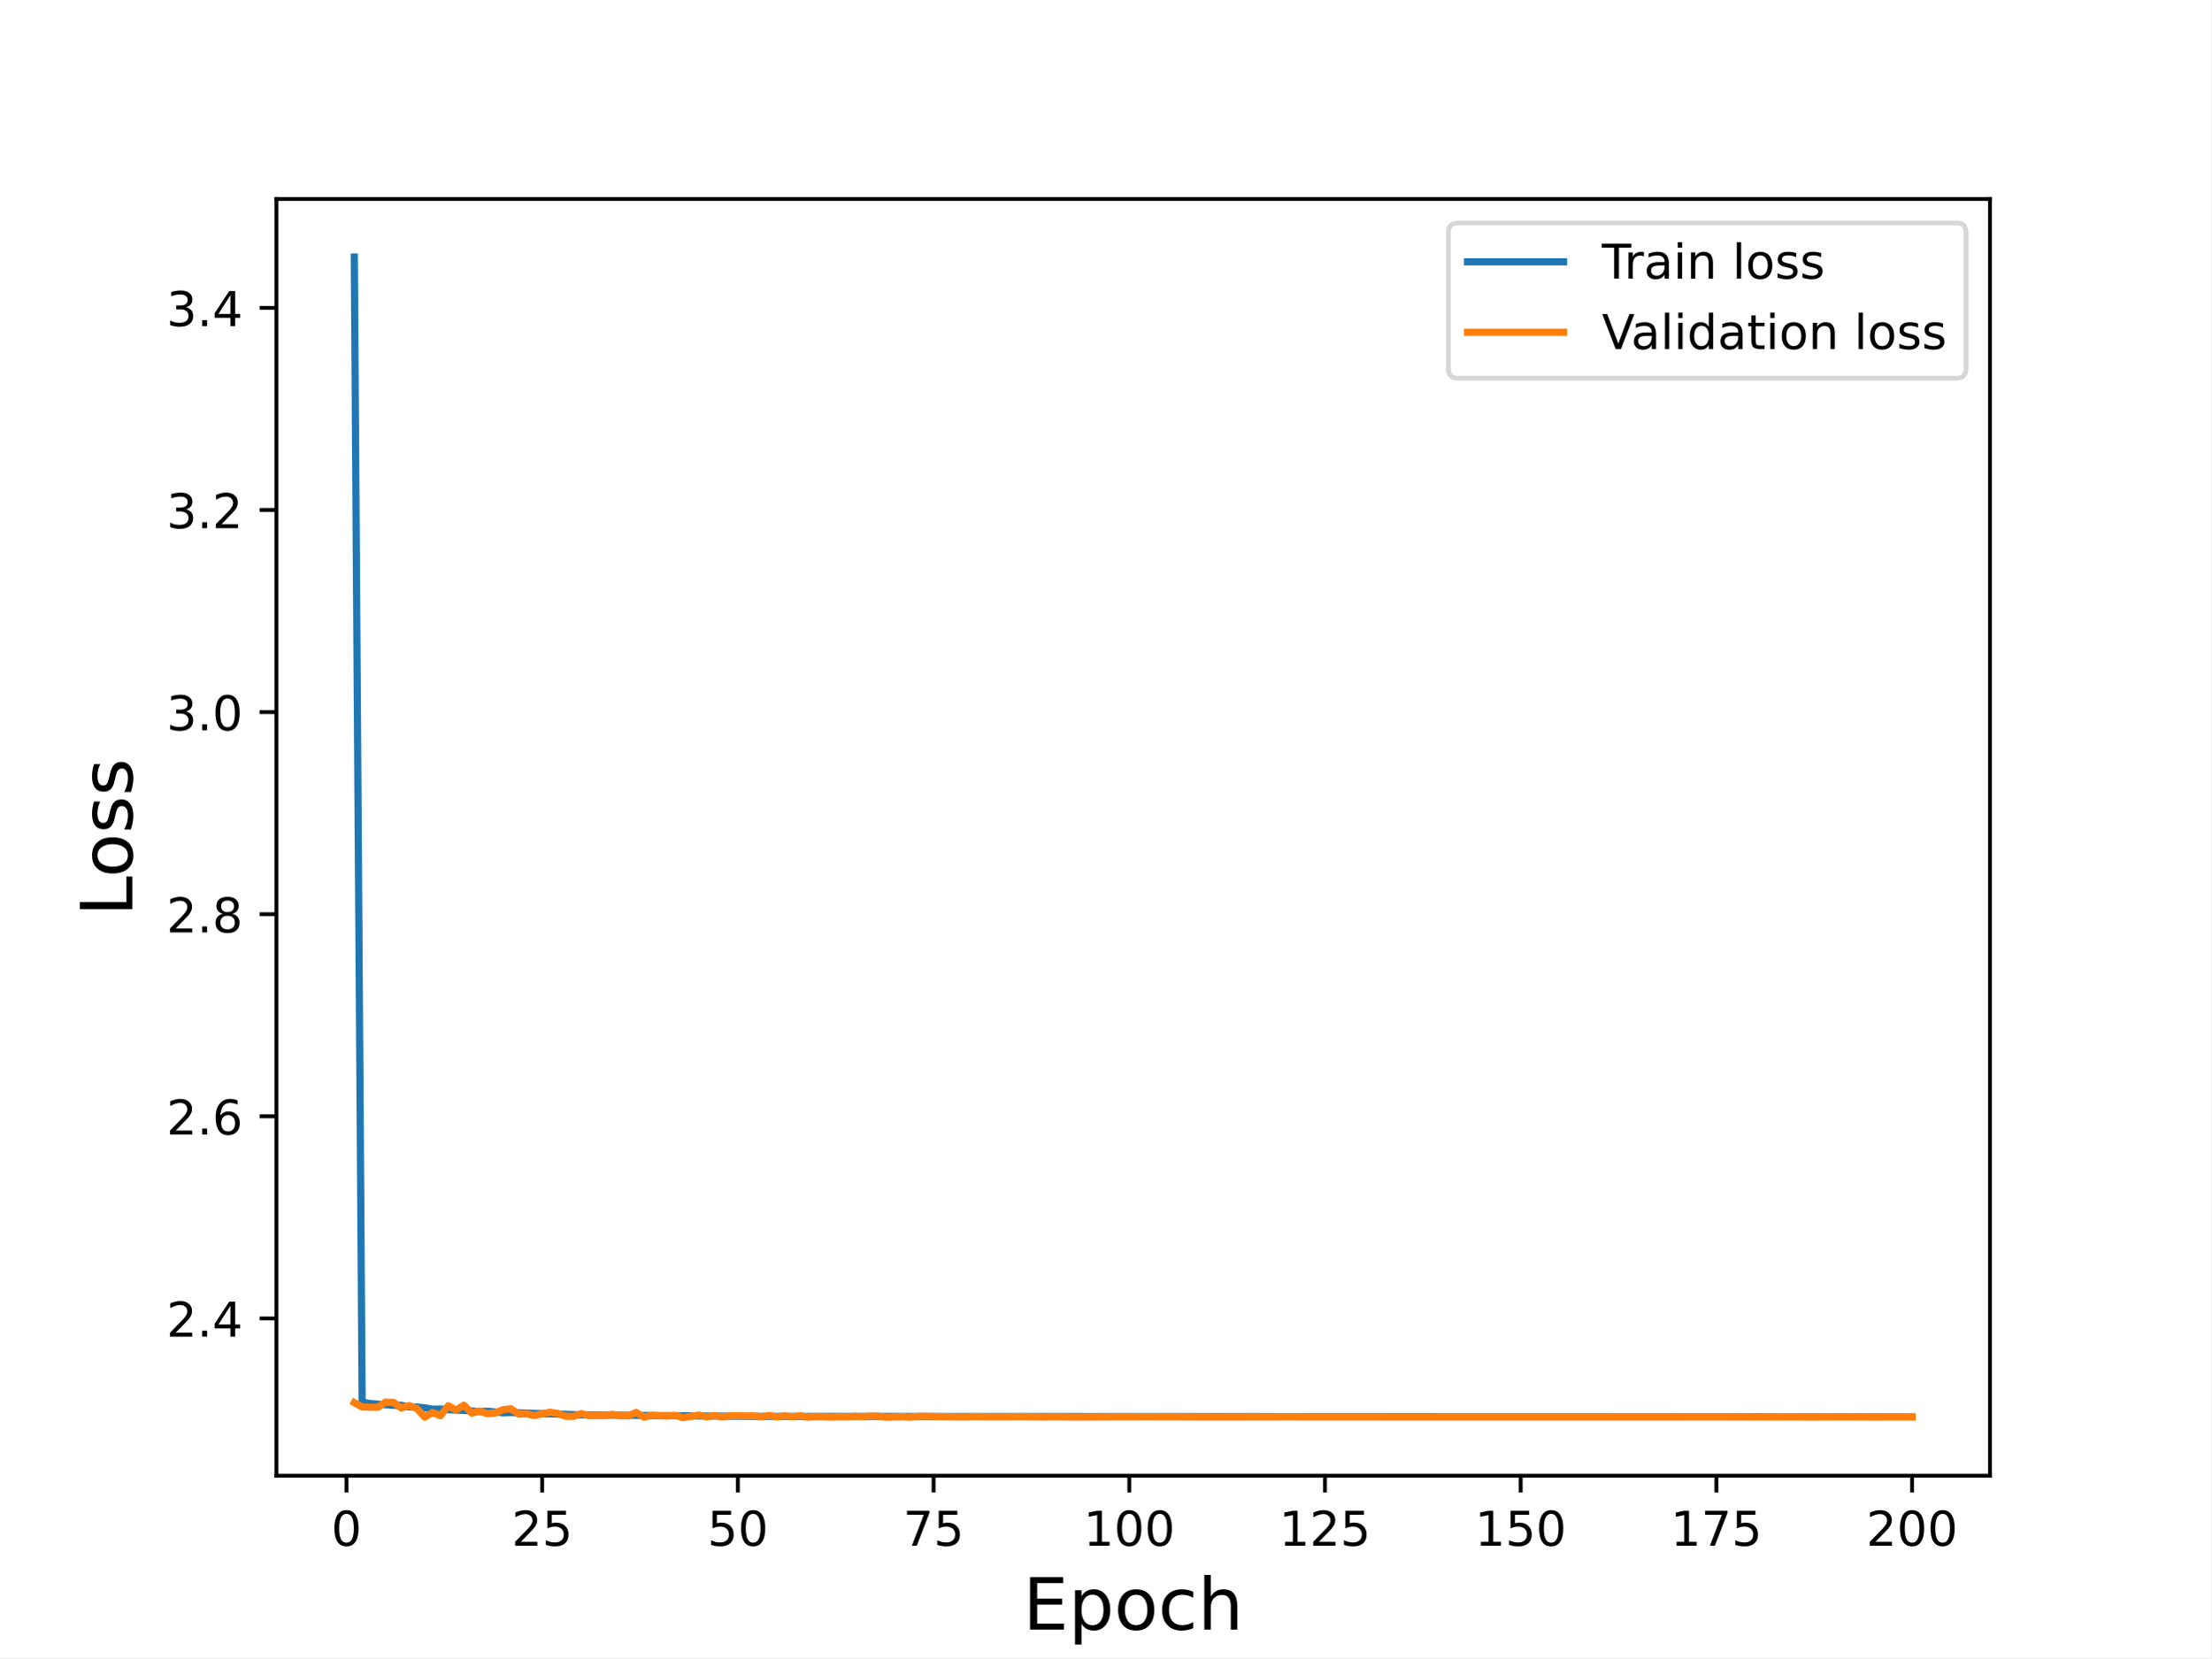
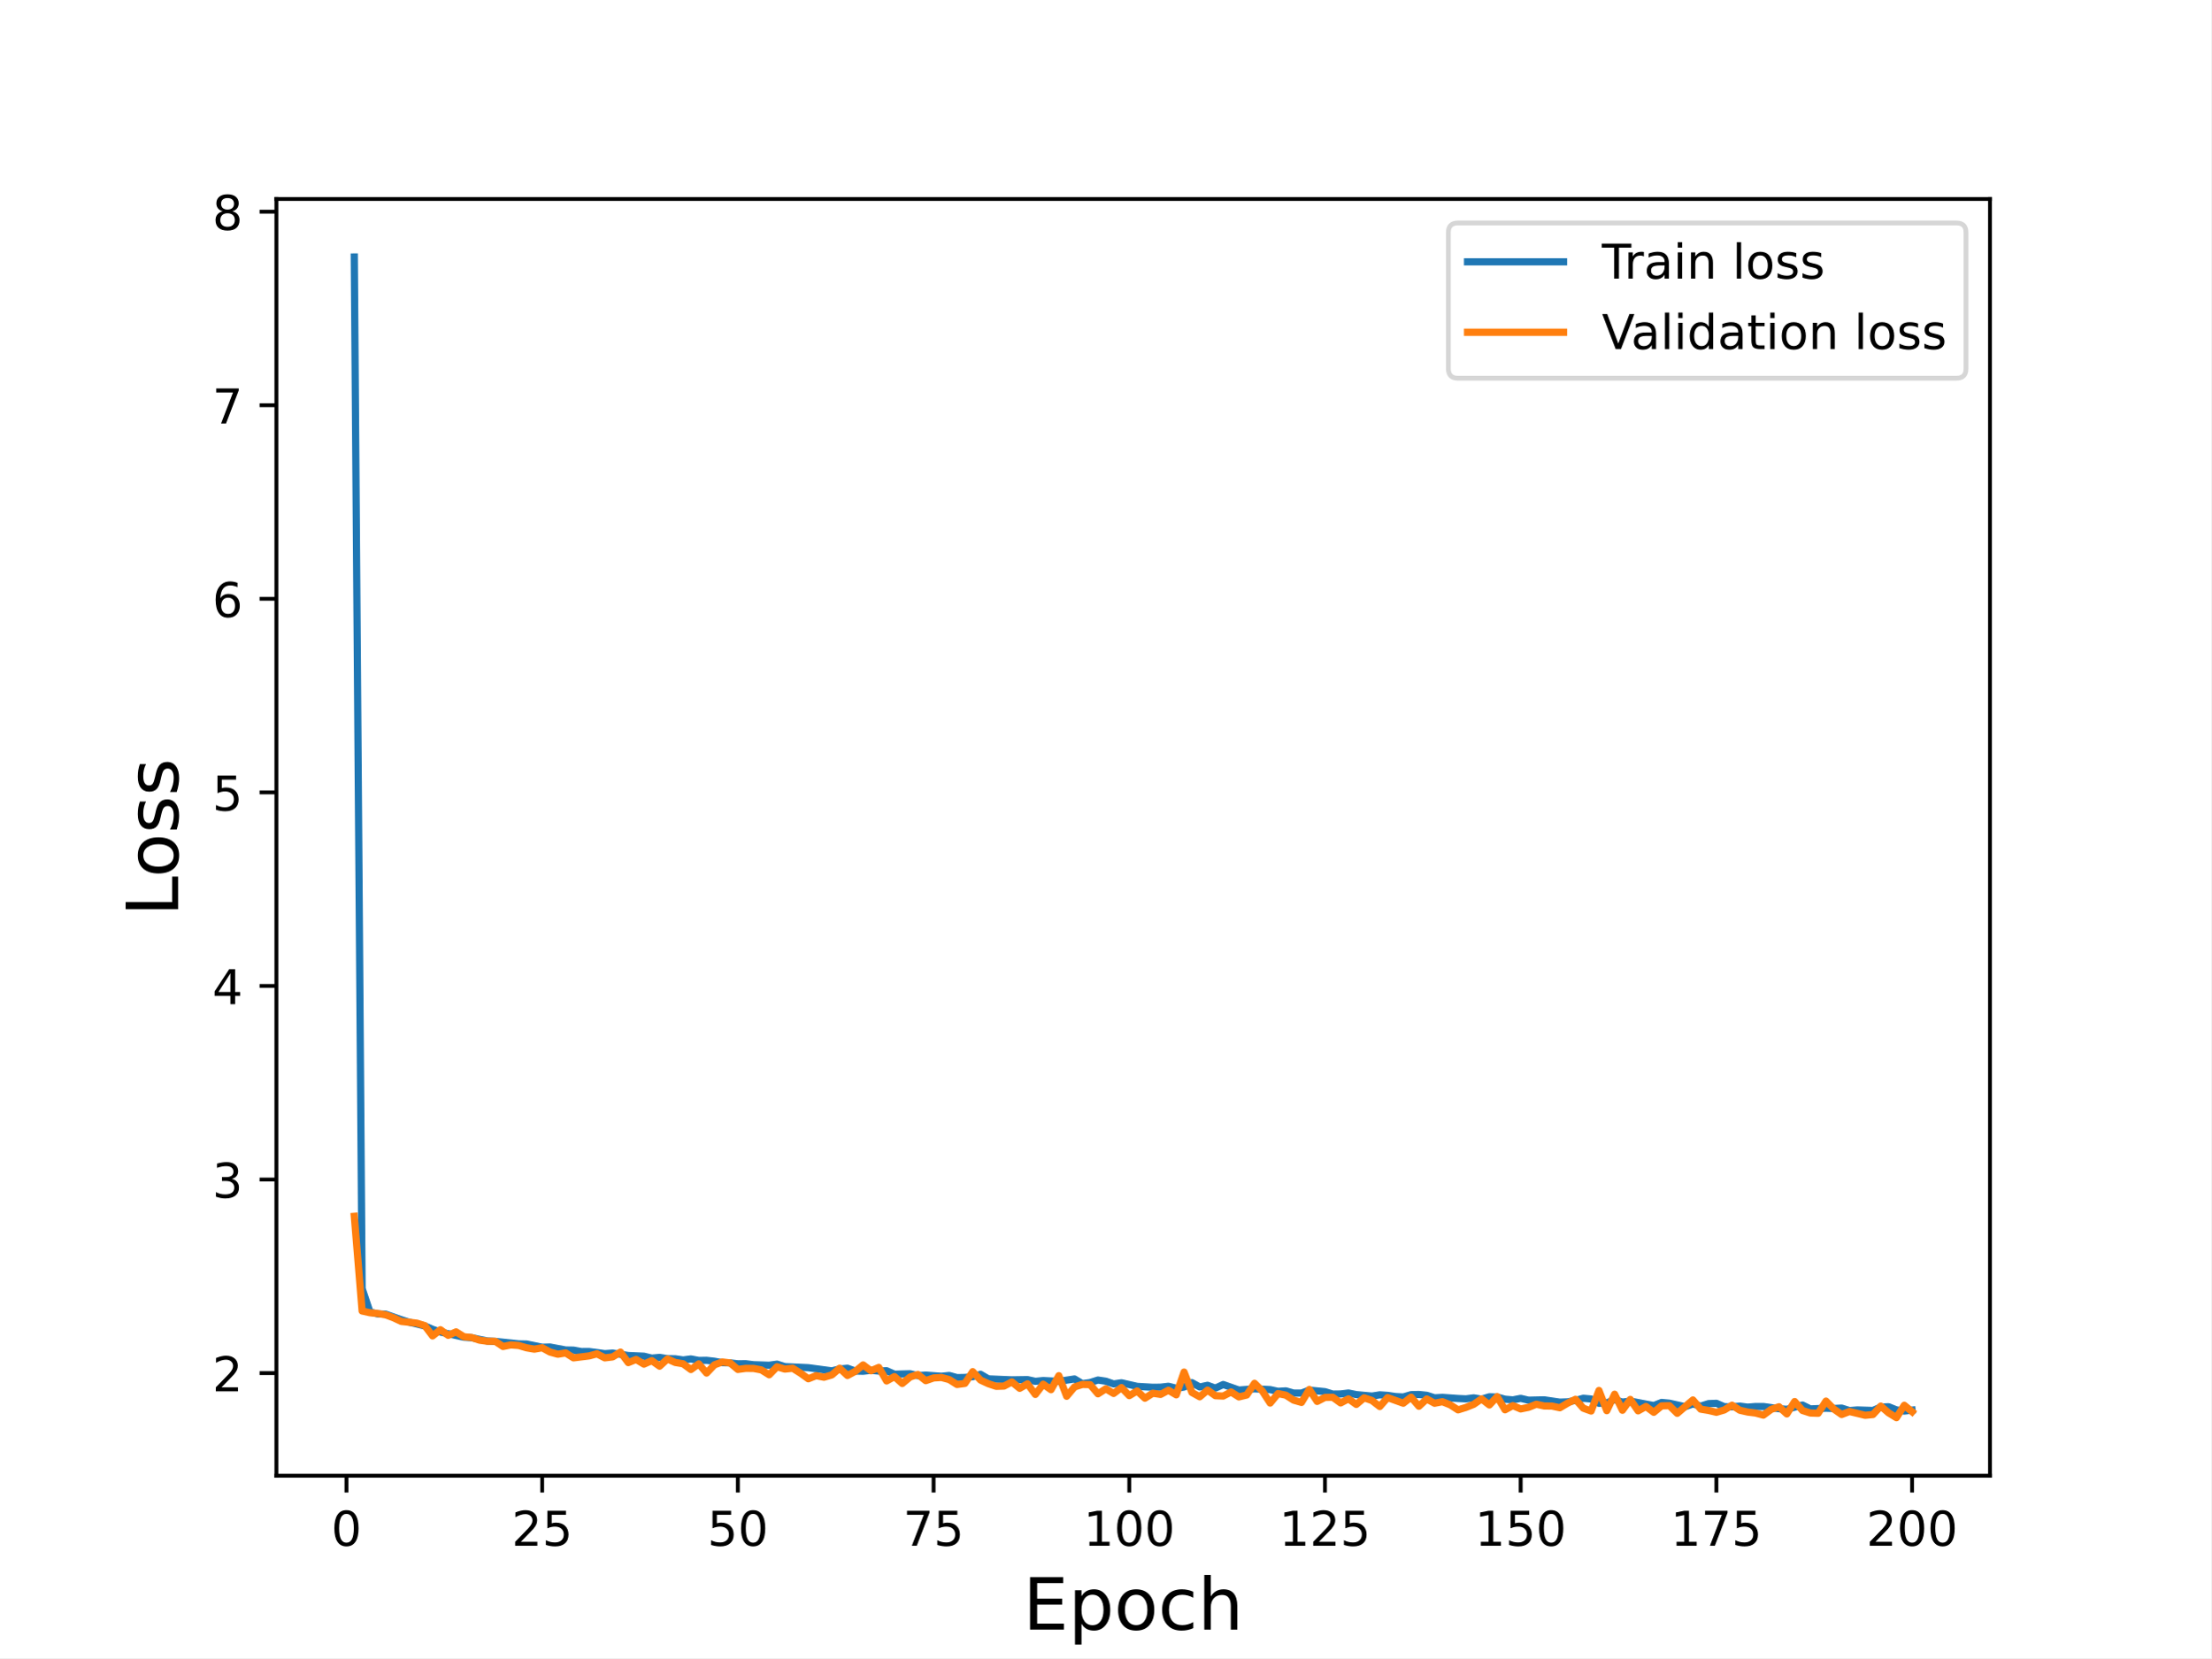
<svg xmlns="http://www.w3.org/2000/svg" xmlns:xlink="http://www.w3.org/1999/xlink" height="345.6pt" version="1.1" viewBox="0 0 460.8 345.6" width="460.8pt">
  <defs>
    <style type="text/css">*{stroke-linecap:butt;stroke-linejoin:round;}</style>
  </defs>
  <g id="figure_1">
    <g id="patch_1">
      <path d="M 0 345.6  L 460.8 345.6  L 460.8 0  L 0 0  z " style="fill:#ffffff;" />
    </g>
    <g id="axes_1">
      <g id="patch_2">
        <path d="M 57.6 307.584  L 414.72 307.584  L 414.72 41.472  L 57.6 41.472  z " style="fill:#ffffff;" />
      </g>
      <g id="matplotlib.axis_1">
        <g id="xtick_1">
          <g id="line2d_1">
            <defs>
-               <path d="M 0 0  L 0 3.5  " id="m8360e6f8ed" style="stroke:#000000;stroke-width:0.8;" />
-             </defs>
-             <g>
-               <use style="stroke:#000000;stroke-width:0.8;" x="72.201" xlink:href="#m8360e6f8ed" y="307.584" />
+               <path d="M 0 0  L 0 3.5  " id="me8b1e6b287" style="stroke:#000000;stroke-width:0.8;" />
+             </defs>
+             <g>
+               <use style="stroke:#000000;stroke-width:0.8;" x="72.201" xlink:href="#me8b1e6b287" y="307.584" />
            </g>
          </g>
          <g id="text_1">
            <g transform="translate(69.02005 322.1824)scale(0.1 -0.1)">
              <defs>
                <path d="M 2034 4250  Q 1547 4250 1301 3770  Q 1056 3291 1056 2328  Q 1056 1369 1301 889  Q 1547 409 2034 409  Q 2525 409 2770 889  Q 3016 1369 3016 2328  Q 3016 3291 2770 3770  Q 2525 4250 2034 4250  z M 2034 4750  Q 2819 4750 3233 4129  Q 3647 3509 3647 2328  Q 3647 1150 3233 529  Q 2819 -91 2034 -91  Q 1250 -91 836 529  Q 422 1150 422 2328  Q 422 3509 836 4129  Q 1250 4750 2034 4750  z " id="DejaVuSans-30" transform="scale(0.015625)" />
              </defs>
              <use xlink:href="#DejaVuSans-30" />
            </g>
          </g>
        </g>
        <g id="xtick_2">
          <g id="line2d_2">
            <g>
-               <use style="stroke:#000000;stroke-width:0.8;" x="112.987" xlink:href="#m8360e6f8ed" y="307.584" />
+               <use style="stroke:#000000;stroke-width:0.8;" x="112.987" xlink:href="#me8b1e6b287" y="307.584" />
            </g>
          </g>
          <g id="text_2">
            <g transform="translate(106.6245 322.1824)scale(0.1 -0.1)">
              <defs>
                <path d="M 1228 531  L 3431 531  L 3431 0  L 469 0  L 469 531  Q 828 903 1448 1529  Q 2069 2156 2228 2338  Q 2531 2678 2651 2914  Q 2772 3150 2772 3378  Q 2772 3750 2511 3984  Q 2250 4219 1831 4219  Q 1534 4219 1204 4116  Q 875 4013 500 3803  L 500 4441  Q 881 4594 1212 4672  Q 1544 4750 1819 4750  Q 2544 4750 2975 4387  Q 3406 4025 3406 3419  Q 3406 3131 3298 2873  Q 3191 2616 2906 2266  Q 2828 2175 2409 1742  Q 1991 1309 1228 531  z " id="DejaVuSans-32" transform="scale(0.015625)" />
                <path d="M 691 4666  L 3169 4666  L 3169 4134  L 1269 4134  L 1269 2991  Q 1406 3038 1543 3061  Q 1681 3084 1819 3084  Q 2600 3084 3056 2656  Q 3513 2228 3513 1497  Q 3513 744 3044 326  Q 2575 -91 1722 -91  Q 1428 -91 1123 -41  Q 819 9 494 109  L 494 744  Q 775 591 1075 516  Q 1375 441 1709 441  Q 2250 441 2565 725  Q 2881 1009 2881 1497  Q 2881 1984 2565 2268  Q 2250 2553 1709 2553  Q 1456 2553 1204 2497  Q 953 2441 691 2322  L 691 4666  z " id="DejaVuSans-35" transform="scale(0.015625)" />
              </defs>
              <use xlink:href="#DejaVuSans-32" />
              <use x="63.623" xlink:href="#DejaVuSans-35" />
            </g>
          </g>
        </g>
        <g id="xtick_3">
          <g id="line2d_3">
            <g>
-               <use style="stroke:#000000;stroke-width:0.8;" x="153.773" xlink:href="#m8360e6f8ed" y="307.584" />
+               <use style="stroke:#000000;stroke-width:0.8;" x="153.773" xlink:href="#me8b1e6b287" y="307.584" />
            </g>
          </g>
          <g id="text_3">
            <g transform="translate(147.4103 322.1824)scale(0.1 -0.1)">
              <use xlink:href="#DejaVuSans-35" />
              <use x="63.623" xlink:href="#DejaVuSans-30" />
            </g>
          </g>
        </g>
        <g id="xtick_4">
          <g id="line2d_4">
            <g>
-               <use style="stroke:#000000;stroke-width:0.8;" x="194.559" xlink:href="#m8360e6f8ed" y="307.584" />
+               <use style="stroke:#000000;stroke-width:0.8;" x="194.559" xlink:href="#me8b1e6b287" y="307.584" />
            </g>
          </g>
          <g id="text_4">
            <g transform="translate(188.196 322.1824)scale(0.1 -0.1)">
              <defs>
                <path d="M 525 4666  L 3525 4666  L 3525 4397  L 1831 0  L 1172 0  L 2766 4134  L 525 4134  L 525 4666  z " id="DejaVuSans-37" transform="scale(0.015625)" />
              </defs>
              <use xlink:href="#DejaVuSans-37" />
              <use x="63.623" xlink:href="#DejaVuSans-35" />
            </g>
          </g>
        </g>
        <g id="xtick_5">
          <g id="line2d_5">
            <g>
-               <use style="stroke:#000000;stroke-width:0.8;" x="235.344" xlink:href="#m8360e6f8ed" y="307.584" />
+               <use style="stroke:#000000;stroke-width:0.8;" x="235.344" xlink:href="#me8b1e6b287" y="307.584" />
            </g>
          </g>
          <g id="text_5">
            <g transform="translate(225.8005 322.1824)scale(0.1 -0.1)">
              <defs>
                <path d="M 794 531  L 1825 531  L 1825 4091  L 703 3866  L 703 4441  L 1819 4666  L 2450 4666  L 2450 531  L 3481 531  L 3481 0  L 794 0  L 794 531  z " id="DejaVuSans-31" transform="scale(0.015625)" />
              </defs>
              <use xlink:href="#DejaVuSans-31" />
              <use x="63.623" xlink:href="#DejaVuSans-30" />
              <use x="127.246" xlink:href="#DejaVuSans-30" />
            </g>
          </g>
        </g>
        <g id="xtick_6">
          <g id="line2d_6">
            <g>
-               <use style="stroke:#000000;stroke-width:0.8;" x="276.13" xlink:href="#m8360e6f8ed" y="307.584" />
+               <use style="stroke:#000000;stroke-width:0.8;" x="276.13" xlink:href="#me8b1e6b287" y="307.584" />
            </g>
          </g>
          <g id="text_6">
            <g transform="translate(266.5863 322.1824)scale(0.1 -0.1)">
              <use xlink:href="#DejaVuSans-31" />
              <use x="63.623" xlink:href="#DejaVuSans-32" />
              <use x="127.246" xlink:href="#DejaVuSans-35" />
            </g>
          </g>
        </g>
        <g id="xtick_7">
          <g id="line2d_7">
            <g>
-               <use style="stroke:#000000;stroke-width:0.8;" x="316.916" xlink:href="#m8360e6f8ed" y="307.584" />
+               <use style="stroke:#000000;stroke-width:0.8;" x="316.916" xlink:href="#me8b1e6b287" y="307.584" />
            </g>
          </g>
          <g id="text_7">
            <g transform="translate(307.372 322.1824)scale(0.1 -0.1)">
              <use xlink:href="#DejaVuSans-31" />
              <use x="63.623" xlink:href="#DejaVuSans-35" />
              <use x="127.246" xlink:href="#DejaVuSans-30" />
            </g>
          </g>
        </g>
        <g id="xtick_8">
          <g id="line2d_8">
            <g>
-               <use style="stroke:#000000;stroke-width:0.8;" x="357.702" xlink:href="#m8360e6f8ed" y="307.584" />
+               <use style="stroke:#000000;stroke-width:0.8;" x="357.702" xlink:href="#me8b1e6b287" y="307.584" />
            </g>
          </g>
          <g id="text_8">
            <g transform="translate(348.1578 322.1824)scale(0.1 -0.1)">
              <use xlink:href="#DejaVuSans-31" />
              <use x="63.623" xlink:href="#DejaVuSans-37" />
              <use x="127.246" xlink:href="#DejaVuSans-35" />
            </g>
          </g>
        </g>
        <g id="xtick_9">
          <g id="line2d_9">
            <g>
-               <use style="stroke:#000000;stroke-width:0.8;" x="398.487" xlink:href="#m8360e6f8ed" y="307.584" />
+               <use style="stroke:#000000;stroke-width:0.8;" x="398.487" xlink:href="#me8b1e6b287" y="307.584" />
            </g>
          </g>
          <g id="text_9">
            <g transform="translate(388.9435 322.1824)scale(0.1 -0.1)">
              <use xlink:href="#DejaVuSans-32" />
              <use x="63.623" xlink:href="#DejaVuSans-30" />
              <use x="127.246" xlink:href="#DejaVuSans-30" />
            </g>
          </g>
        </g>
        <g id="text_10">
          <g transform="translate(213.1936 339.6598)scale(0.15 -0.15)">
            <defs>
              <path d="M 628 4666  L 3578 4666  L 3578 4134  L 1259 4134  L 1259 2753  L 3481 2753  L 3481 2222  L 1259 2222  L 1259 531  L 3634 531  L 3634 0  L 628 0  L 628 4666  z " id="DejaVuSans-45" transform="scale(0.015625)" />
              <path d="M 1159 525  L 1159 -1331  L 581 -1331  L 581 3500  L 1159 3500  L 1159 2969  Q 1341 3281 1617 3432  Q 1894 3584 2278 3584  Q 2916 3584 3314 3078  Q 3713 2572 3713 1747  Q 3713 922 3314 415  Q 2916 -91 2278 -91  Q 1894 -91 1617 61  Q 1341 213 1159 525  z M 3116 1747  Q 3116 2381 2855 2742  Q 2594 3103 2138 3103  Q 1681 3103 1420 2742  Q 1159 2381 1159 1747  Q 1159 1113 1420 752  Q 1681 391 2138 391  Q 2594 391 2855 752  Q 3116 1113 3116 1747  z " id="DejaVuSans-70" transform="scale(0.015625)" />
              <path d="M 1959 3097  Q 1497 3097 1228 2736  Q 959 2375 959 1747  Q 959 1119 1226 758  Q 1494 397 1959 397  Q 2419 397 2687 759  Q 2956 1122 2956 1747  Q 2956 2369 2687 2733  Q 2419 3097 1959 3097  z M 1959 3584  Q 2709 3584 3137 3096  Q 3566 2609 3566 1747  Q 3566 888 3137 398  Q 2709 -91 1959 -91  Q 1206 -91 779 398  Q 353 888 353 1747  Q 353 2609 779 3096  Q 1206 3584 1959 3584  z " id="DejaVuSans-6f" transform="scale(0.015625)" />
              <path d="M 3122 3366  L 3122 2828  Q 2878 2963 2633 3030  Q 2388 3097 2138 3097  Q 1578 3097 1268 2742  Q 959 2388 959 1747  Q 959 1106 1268 751  Q 1578 397 2138 397  Q 2388 397 2633 464  Q 2878 531 3122 666  L 3122 134  Q 2881 22 2623 -34  Q 2366 -91 2075 -91  Q 1284 -91 818 406  Q 353 903 353 1747  Q 353 2603 823 3093  Q 1294 3584 2113 3584  Q 2378 3584 2631 3529  Q 2884 3475 3122 3366  z " id="DejaVuSans-63" transform="scale(0.015625)" />
              <path d="M 3513 2113  L 3513 0  L 2938 0  L 2938 2094  Q 2938 2591 2744 2837  Q 2550 3084 2163 3084  Q 1697 3084 1428 2787  Q 1159 2491 1159 1978  L 1159 0  L 581 0  L 581 4863  L 1159 4863  L 1159 2956  Q 1366 3272 1645 3428  Q 1925 3584 2291 3584  Q 2894 3584 3203 3211  Q 3513 2838 3513 2113  z " id="DejaVuSans-68" transform="scale(0.015625)" />
            </defs>
            <use xlink:href="#DejaVuSans-45" />
            <use x="63.184" xlink:href="#DejaVuSans-70" />
            <use x="126.66" xlink:href="#DejaVuSans-6f" />
            <use x="187.842" xlink:href="#DejaVuSans-63" />
            <use x="242.822" xlink:href="#DejaVuSans-68" />
          </g>
        </g>
      </g>
      <g id="matplotlib.axis_2">
        <g id="ytick_1">
          <g id="line2d_10">
            <defs>
-               <path d="M 0 0  L -3.5 0  " id="m15eadf517c" style="stroke:#000000;stroke-width:0.8;" />
-             </defs>
-             <g>
-               <use style="stroke:#000000;stroke-width:0.8;" x="57.6" xlink:href="#m15eadf517c" y="274.801" />
+               <path d="M 0 0  L -3.5 0  " id="md139f49274" style="stroke:#000000;stroke-width:0.8;" />
+             </defs>
+             <g>
+               <use style="stroke:#000000;stroke-width:0.8;" x="57.6" xlink:href="#md139f49274" y="286.195" />
            </g>
          </g>
          <g id="text_11">
-             <g transform="translate(34.69687 278.6)scale(0.1 -0.1)">
-               <defs>
-                 <path d="M 684 794  L 1344 794  L 1344 0  L 684 0  L 684 794  z " id="DejaVuSans-2e" transform="scale(0.015625)" />
-                 <path d="M 2419 4116  L 825 1625  L 2419 1625  L 2419 4116  z M 2253 4666  L 3047 4666  L 3047 1625  L 3713 1625  L 3713 1100  L 3047 1100  L 3047 0  L 2419 0  L 2419 1100  L 313 1100  L 313 1709  L 2253 4666  z " id="DejaVuSans-34" transform="scale(0.015625)" />
-               </defs>
+             <g transform="translate(44.2375 289.9938)scale(0.1 -0.1)">
              <use xlink:href="#DejaVuSans-32" />
-               <use x="63.623" xlink:href="#DejaVuSans-2e" />
-               <use x="95.41" xlink:href="#DejaVuSans-34" />
            </g>
          </g>
        </g>
        <g id="ytick_2">
          <g id="line2d_11">
            <g>
-               <use style="stroke:#000000;stroke-width:0.8;" x="57.6" xlink:href="#m15eadf517c" y="232.673" />
+               <use style="stroke:#000000;stroke-width:0.8;" x="57.6" xlink:href="#md139f49274" y="245.848" />
            </g>
          </g>
          <g id="text_12">
-             <g transform="translate(34.69687 236.4719)scale(0.1 -0.1)">
-               <defs>
-                 <path d="M 2113 2584  Q 1688 2584 1439 2293  Q 1191 2003 1191 1497  Q 1191 994 1439 701  Q 1688 409 2113 409  Q 2538 409 2786 701  Q 3034 994 3034 1497  Q 3034 2003 2786 2293  Q 2538 2584 2113 2584  z M 3366 4563  L 3366 3988  Q 3128 4100 2886 4159  Q 2644 4219 2406 4219  Q 1781 4219 1451 3797  Q 1122 3375 1075 2522  Q 1259 2794 1537 2939  Q 1816 3084 2150 3084  Q 2853 3084 3261 2657  Q 3669 2231 3669 1497  Q 3669 778 3244 343  Q 2819 -91 2113 -91  Q 1303 -91 875 529  Q 447 1150 447 2328  Q 447 3434 972 4092  Q 1497 4750 2381 4750  Q 2619 4750 2861 4703  Q 3103 4656 3366 4563  z " id="DejaVuSans-36" transform="scale(0.015625)" />
-               </defs>
-               <use xlink:href="#DejaVuSans-32" />
-               <use x="63.623" xlink:href="#DejaVuSans-2e" />
-               <use x="95.41" xlink:href="#DejaVuSans-36" />
+             <g transform="translate(44.2375 249.6472)scale(0.1 -0.1)">
+               <defs>
+                 <path d="M 2597 2516  Q 3050 2419 3304 2112  Q 3559 1806 3559 1356  Q 3559 666 3084 287  Q 2609 -91 1734 -91  Q 1441 -91 1130 -33  Q 819 25 488 141  L 488 750  Q 750 597 1062 519  Q 1375 441 1716 441  Q 2309 441 2620 675  Q 2931 909 2931 1356  Q 2931 1769 2642 2001  Q 2353 2234 1838 2234  L 1294 2234  L 1294 2753  L 1863 2753  Q 2328 2753 2575 2939  Q 2822 3125 2822 3475  Q 2822 3834 2567 4026  Q 2313 4219 1838 4219  Q 1578 4219 1281 4162  Q 984 4106 628 3988  L 628 4550  Q 988 4650 1302 4700  Q 1616 4750 1894 4750  Q 2613 4750 3031 4423  Q 3450 4097 3450 3541  Q 3450 3153 3228 2886  Q 3006 2619 2597 2516  z " id="DejaVuSans-33" transform="scale(0.015625)" />
+               </defs>
+               <use xlink:href="#DejaVuSans-33" />
            </g>
          </g>
        </g>
        <g id="ytick_3">
          <g id="line2d_12">
            <g>
-               <use style="stroke:#000000;stroke-width:0.8;" x="57.6" xlink:href="#m15eadf517c" y="190.545" />
+               <use style="stroke:#000000;stroke-width:0.8;" x="57.6" xlink:href="#md139f49274" y="205.501" />
            </g>
          </g>
          <g id="text_13">
-             <g transform="translate(34.69687 194.3439)scale(0.1 -0.1)">
-               <defs>
-                 <path d="M 2034 2216  Q 1584 2216 1326 1975  Q 1069 1734 1069 1313  Q 1069 891 1326 650  Q 1584 409 2034 409  Q 2484 409 2743 651  Q 3003 894 3003 1313  Q 3003 1734 2745 1975  Q 2488 2216 2034 2216  z M 1403 2484  Q 997 2584 770 2862  Q 544 3141 544 3541  Q 544 4100 942 4425  Q 1341 4750 2034 4750  Q 2731 4750 3128 4425  Q 3525 4100 3525 3541  Q 3525 3141 3298 2862  Q 3072 2584 2669 2484  Q 3125 2378 3379 2068  Q 3634 1759 3634 1313  Q 3634 634 3220 271  Q 2806 -91 2034 -91  Q 1263 -91 848 271  Q 434 634 434 1313  Q 434 1759 690 2068  Q 947 2378 1403 2484  z M 1172 3481  Q 1172 3119 1398 2916  Q 1625 2713 2034 2713  Q 2441 2713 2670 2916  Q 2900 3119 2900 3481  Q 2900 3844 2670 4047  Q 2441 4250 2034 4250  Q 1625 4250 1398 4047  Q 1172 3844 1172 3481  z " id="DejaVuSans-38" transform="scale(0.015625)" />
-               </defs>
-               <use xlink:href="#DejaVuSans-32" />
-               <use x="63.623" xlink:href="#DejaVuSans-2e" />
-               <use x="95.41" xlink:href="#DejaVuSans-38" />
+             <g transform="translate(44.2375 209.3006)scale(0.1 -0.1)">
+               <defs>
+                 <path d="M 2419 4116  L 825 1625  L 2419 1625  L 2419 4116  z M 2253 4666  L 3047 4666  L 3047 1625  L 3713 1625  L 3713 1100  L 3047 1100  L 3047 0  L 2419 0  L 2419 1100  L 313 1100  L 313 1709  L 2253 4666  z " id="DejaVuSans-34" transform="scale(0.015625)" />
+               </defs>
+               <use xlink:href="#DejaVuSans-34" />
            </g>
          </g>
        </g>
        <g id="ytick_4">
          <g id="line2d_13">
            <g>
-               <use style="stroke:#000000;stroke-width:0.8;" x="57.6" xlink:href="#m15eadf517c" y="148.417" />
+               <use style="stroke:#000000;stroke-width:0.8;" x="57.6" xlink:href="#md139f49274" y="165.155" />
            </g>
          </g>
          <g id="text_14">
-             <g transform="translate(34.69687 152.2159)scale(0.1 -0.1)">
-               <defs>
-                 <path d="M 2597 2516  Q 3050 2419 3304 2112  Q 3559 1806 3559 1356  Q 3559 666 3084 287  Q 2609 -91 1734 -91  Q 1441 -91 1130 -33  Q 819 25 488 141  L 488 750  Q 750 597 1062 519  Q 1375 441 1716 441  Q 2309 441 2620 675  Q 2931 909 2931 1356  Q 2931 1769 2642 2001  Q 2353 2234 1838 2234  L 1294 2234  L 1294 2753  L 1863 2753  Q 2328 2753 2575 2939  Q 2822 3125 2822 3475  Q 2822 3834 2567 4026  Q 2313 4219 1838 4219  Q 1578 4219 1281 4162  Q 984 4106 628 3988  L 628 4550  Q 988 4650 1302 4700  Q 1616 4750 1894 4750  Q 2613 4750 3031 4423  Q 3450 4097 3450 3541  Q 3450 3153 3228 2886  Q 3006 2619 2597 2516  z " id="DejaVuSans-33" transform="scale(0.015625)" />
-               </defs>
-               <use xlink:href="#DejaVuSans-33" />
-               <use x="63.623" xlink:href="#DejaVuSans-2e" />
-               <use x="95.41" xlink:href="#DejaVuSans-30" />
+             <g transform="translate(44.2375 168.954)scale(0.1 -0.1)">
+               <use xlink:href="#DejaVuSans-35" />
            </g>
          </g>
        </g>
        <g id="ytick_5">
          <g id="line2d_14">
            <g>
-               <use style="stroke:#000000;stroke-width:0.8;" x="57.6" xlink:href="#m15eadf517c" y="106.289" />
+               <use style="stroke:#000000;stroke-width:0.8;" x="57.6" xlink:href="#md139f49274" y="124.808" />
            </g>
          </g>
          <g id="text_15">
-             <g transform="translate(34.69687 110.0879)scale(0.1 -0.1)">
-               <use xlink:href="#DejaVuSans-33" />
-               <use x="63.623" xlink:href="#DejaVuSans-2e" />
-               <use x="95.41" xlink:href="#DejaVuSans-32" />
+             <g transform="translate(44.2375 128.6074)scale(0.1 -0.1)">
+               <defs>
+                 <path d="M 2113 2584  Q 1688 2584 1439 2293  Q 1191 2003 1191 1497  Q 1191 994 1439 701  Q 1688 409 2113 409  Q 2538 409 2786 701  Q 3034 994 3034 1497  Q 3034 2003 2786 2293  Q 2538 2584 2113 2584  z M 3366 4563  L 3366 3988  Q 3128 4100 2886 4159  Q 2644 4219 2406 4219  Q 1781 4219 1451 3797  Q 1122 3375 1075 2522  Q 1259 2794 1537 2939  Q 1816 3084 2150 3084  Q 2853 3084 3261 2657  Q 3669 2231 3669 1497  Q 3669 778 3244 343  Q 2819 -91 2113 -91  Q 1303 -91 875 529  Q 447 1150 447 2328  Q 447 3434 972 4092  Q 1497 4750 2381 4750  Q 2619 4750 2861 4703  Q 3103 4656 3366 4563  z " id="DejaVuSans-36" transform="scale(0.015625)" />
+               </defs>
+               <use xlink:href="#DejaVuSans-36" />
            </g>
          </g>
        </g>
        <g id="ytick_6">
          <g id="line2d_15">
            <g>
-               <use style="stroke:#000000;stroke-width:0.8;" x="57.6" xlink:href="#m15eadf517c" y="64.161" />
+               <use style="stroke:#000000;stroke-width:0.8;" x="57.6" xlink:href="#md139f49274" y="84.462" />
            </g>
          </g>
          <g id="text_16">
-             <g transform="translate(34.69687 67.95992)scale(0.1 -0.1)">
-               <use xlink:href="#DejaVuSans-33" />
-               <use x="63.623" xlink:href="#DejaVuSans-2e" />
-               <use x="95.41" xlink:href="#DejaVuSans-34" />
-             </g>
-           </g>
-         </g>
-         <g id="text_17">
-           <g transform="translate(27.57734 190.9788)rotate(-90)scale(0.15 -0.15)">
+             <g transform="translate(44.2375 88.26076)scale(0.1 -0.1)">
+               <use xlink:href="#DejaVuSans-37" />
+             </g>
+           </g>
+         </g>
+         <g id="ytick_7">
+           <g id="line2d_16">
+             <g>
+               <use style="stroke:#000000;stroke-width:0.8;" x="57.6" xlink:href="#md139f49274" y="44.115" />
+             </g>
+           </g>
+           <g id="text_17">
+             <g transform="translate(44.2375 47.91415)scale(0.1 -0.1)">
+               <defs>
+                 <path d="M 2034 2216  Q 1584 2216 1326 1975  Q 1069 1734 1069 1313  Q 1069 891 1326 650  Q 1584 409 2034 409  Q 2484 409 2743 651  Q 3003 894 3003 1313  Q 3003 1734 2745 1975  Q 2488 2216 2034 2216  z M 1403 2484  Q 997 2584 770 2862  Q 544 3141 544 3541  Q 544 4100 942 4425  Q 1341 4750 2034 4750  Q 2731 4750 3128 4425  Q 3525 4100 3525 3541  Q 3525 3141 3298 2862  Q 3072 2584 2669 2484  Q 3125 2378 3379 2068  Q 3634 1759 3634 1313  Q 3634 634 3220 271  Q 2806 -91 2034 -91  Q 1263 -91 848 271  Q 434 634 434 1313  Q 434 1759 690 2068  Q 947 2378 1403 2484  z M 1172 3481  Q 1172 3119 1398 2916  Q 1625 2713 2034 2713  Q 2441 2713 2670 2916  Q 2900 3119 2900 3481  Q 2900 3844 2670 4047  Q 2441 4250 2034 4250  Q 1625 4250 1398 4047  Q 1172 3844 1172 3481  z " id="DejaVuSans-38" transform="scale(0.015625)" />
+               </defs>
+               <use xlink:href="#DejaVuSans-38" />
+             </g>
+           </g>
+         </g>
+         <g id="text_18">
+           <g transform="translate(37.11797 190.9788)rotate(-90)scale(0.15 -0.15)">
            <defs>
              <path d="M 628 4666  L 1259 4666  L 1259 531  L 3531 531  L 3531 0  L 628 0  L 628 4666  z " id="DejaVuSans-4c" transform="scale(0.015625)" />
              <path d="M 2834 3397  L 2834 2853  Q 2591 2978 2328 3040  Q 2066 3103 1784 3103  Q 1356 3103 1142 2972  Q 928 2841 928 2578  Q 928 2378 1081 2264  Q 1234 2150 1697 2047  L 1894 2003  Q 2506 1872 2764 1633  Q 3022 1394 3022 966  Q 3022 478 2636 193  Q 2250 -91 1575 -91  Q 1294 -91 989 -36  Q 684 19 347 128  L 347 722  Q 666 556 975 473  Q 1284 391 1588 391  Q 1994 391 2212 530  Q 2431 669 2431 922  Q 2431 1156 2273 1281  Q 2116 1406 1581 1522  L 1381 1569  Q 847 1681 609 1914  Q 372 2147 372 2553  Q 372 3047 722 3315  Q 1072 3584 1716 3584  Q 2034 3584 2315 3537  Q 2597 3491 2834 3397  z " id="DejaVuSans-73" transform="scale(0.015625)" />
            </defs>
            <use xlink:href="#DejaVuSans-4c" />
            <use x="53.963" xlink:href="#DejaVuSans-6f" />
            <use x="115.145" xlink:href="#DejaVuSans-73" />
            <use x="167.244" xlink:href="#DejaVuSans-73" />
          </g>
        </g>
      </g>
-       <g id="line2d_16">
-         <path clip-path="url(#p776e2aa3d9)" d="M 73.833 53.568  L 75.464 292.25  L 77.096 292.543  L 81.99 292.918  L 83.621 292.91  L 85.253 293.255  L 86.884 293.27  L 88.516 293.437  L 90.147 293.718  L 91.778 293.679  L 93.41 293.838  L 96.673 293.966  L 99.936 294.228  L 101.567 294.144  L 104.83 294.476  L 106.461 294.423  L 111.356 294.609  L 116.25 294.736  L 121.144 294.92  L 157.036 295.227  L 398.487 295.309  L 398.487 295.309  " style="fill:none;stroke:#1f77b4;stroke-linecap:square;stroke-width:1.5;" />
-       </g>
      <g id="line2d_17">
-         <path clip-path="url(#p776e2aa3d9)" d="M 73.833 292.344  L 75.464 293.265  L 78.727 293.333  L 80.358 292.245  L 81.99 292.296  L 83.621 293.468  L 85.253 292.962  L 86.884 293.58  L 88.516 295.379  L 90.147 294.416  L 91.778 295.091  L 93.41 293.001  L 95.041 293.905  L 96.673 292.889  L 98.304 294.536  L 99.936 294.109  L 101.567 294.67  L 103.198 294.525  L 104.83 293.827  L 106.461 293.636  L 108.093 294.749  L 109.724 294.694  L 111.356 295.049  L 114.618 294.348  L 116.25 294.606  L 117.881 295.197  L 119.513 295.229  L 121.144 294.653  L 122.776 295.058  L 126.038 295.049  L 127.67 294.794  L 129.301 295.082  L 130.933 295.119  L 132.564 294.394  L 134.196 295.386  L 135.827 295.015  L 139.09 295.157  L 140.721 295  L 142.353 295.488  L 145.616 294.946  L 147.247 295.294  L 148.879 295.056  L 150.51 295.328  L 152.141 295.116  L 153.773 295.069  L 155.404 295.155  L 157.036 295.106  L 158.667 295.309  L 160.299 295.03  L 161.93 295.329  L 163.561 295.115  L 165.193 295.288  L 166.824 295.1  L 168.456 295.398  L 170.087 295.229  L 173.35 295.383  L 174.981 295.293  L 176.613 295.32  L 178.244 295.212  L 179.876 295.279  L 181.507 295.144  L 183.139 295.204  L 184.77 295.401  L 188.033 295.282  L 189.664 295.394  L 191.296 295.197  L 197.821 295.299  L 201.084 295.349  L 202.716 295.26  L 207.61 295.334  L 212.504 295.269  L 217.399 295.344  L 220.661 295.306  L 223.924 295.362  L 238.607 295.289  L 253.29 295.355  L 261.447 295.33  L 267.973 295.322  L 298.97 295.344  L 312.021 295.329  L 346.282 295.319  L 352.807 295.306  L 357.702 295.301  L 365.859 295.327  L 374.016 295.304  L 377.279 295.331  L 383.804 295.301  L 390.33 295.327  L 398.487 295.31  L 398.487 295.31  " style="fill:none;stroke:#ff7f0e;stroke-linecap:square;stroke-width:1.5;" />
+         <path clip-path="url(#pb1455ef40b)" d="M 73.833 53.568  L 75.464 268.589  L 77.096 273.447  L 78.727 273.863  L 80.358 273.912  L 83.621 275.063  L 85.253 275.591  L 88.516 276.366  L 90.147 277.07  L 91.778 277.647  L 96.673 278.724  L 98.304 278.834  L 101.567 279.506  L 103.198 279.594  L 108.093 280.104  L 109.724 280.134  L 112.987 280.815  L 114.618 280.762  L 117.881 281.382  L 119.513 281.408  L 121.144 281.711  L 122.776 281.702  L 126.038 282.144  L 127.67 282.031  L 130.933 282.531  L 134.196 282.676  L 135.827 283.083  L 137.458 282.926  L 139.09 283.196  L 140.721 283.215  L 142.353 283.461  L 143.984 283.247  L 145.616 283.565  L 147.247 283.539  L 148.879 283.729  L 150.51 284.032  L 152.141 284.069  L 153.773 284.262  L 155.404 284.246  L 157.036 284.453  L 160.299 284.562  L 161.93 284.331  L 163.561 284.85  L 168.456 285.073  L 173.35 285.73  L 174.981 285.346  L 176.613 285.183  L 178.244 285.77  L 179.876 285.809  L 181.507 285.622  L 183.139 285.775  L 184.77 285.703  L 186.401 286.427  L 189.664 286.336  L 191.296 286.734  L 192.927 286.616  L 196.19 286.864  L 197.821 286.69  L 199.453 287.143  L 201.084 287.108  L 202.716 286.952  L 204.347 286.452  L 205.979 287.404  L 210.873 287.608  L 214.136 287.559  L 215.767 287.918  L 217.399 287.753  L 220.661 287.922  L 223.924 287.42  L 225.556 288.4  L 227.187 288.167  L 228.819 287.646  L 230.45 287.89  L 232.081 288.458  L 233.713 288.218  L 236.976 288.962  L 240.239 289.156  L 241.87 289.137  L 243.501 288.941  L 245.133 289.355  L 246.764 289.109  L 248.396 288.187  L 250.027 289.092  L 251.659 288.742  L 253.29 289.334  L 254.921 288.576  L 258.184 289.731  L 261.447 289.478  L 264.71 289.643  L 266.341 290.003  L 267.973 289.903  L 269.604 290.367  L 271.236 290.363  L 272.867 289.751  L 276.13 290.07  L 277.761 290.574  L 279.393 290.551  L 281.024 290.35  L 282.656 290.684  L 285.919 290.994  L 287.55 290.73  L 289.181 290.844  L 290.813 291.089  L 292.444 291.177  L 294.076 290.694  L 295.707 290.656  L 297.339 290.829  L 298.97 291.354  L 300.601 291.258  L 303.864 291.493  L 305.496 291.568  L 307.127 291.358  L 308.759 291.637  L 310.39 291.135  L 312.021 291.19  L 313.653 291.642  L 315.284 291.784  L 316.916 291.463  L 318.547 291.848  L 321.81 291.772  L 325.073 292.255  L 326.704 292.196  L 328.336 291.902  L 329.967 291.444  L 331.599 291.599  L 333.23 292.493  L 334.862 292.419  L 336.493 291.715  L 338.124 292.254  L 339.756 292.03  L 344.65 292.972  L 346.282 292.316  L 347.913 292.472  L 351.176 293.203  L 352.807 292.625  L 354.439 293.087  L 356.07 292.563  L 357.702 292.496  L 359.333 293.202  L 360.964 293.227  L 362.596 293.086  L 364.227 293.3  L 365.859 293.162  L 367.49 293.162  L 370.753 293.625  L 372.384 293.75  L 375.647 292.859  L 377.279 293.665  L 380.542 293.52  L 382.173 293.577  L 383.804 293.493  L 385.436 294.011  L 387.067 293.877  L 390.33 293.983  L 391.962 293.28  L 393.593 293.212  L 395.224 293.867  L 396.856 294.11  L 398.487 293.916  L 398.487 293.916  " style="fill:none;stroke:#1f77b4;stroke-linecap:square;stroke-width:1.5;" />
+       </g>
+       <g id="line2d_18">
+         <path clip-path="url(#pb1455ef40b)" d="M 73.833 253.522  L 75.464 273.253  L 77.096 273.62  L 78.727 273.777  L 80.358 274.059  L 81.99 274.661  L 83.621 275.428  L 86.884 275.792  L 88.516 276.299  L 90.147 278.451  L 91.778 277.158  L 93.41 278.328  L 95.041 277.602  L 96.673 278.62  L 98.304 278.787  L 99.936 279.336  L 101.567 279.562  L 103.198 279.573  L 104.83 280.655  L 106.461 280.325  L 108.093 280.445  L 109.724 280.927  L 111.356 281.208  L 112.987 280.917  L 114.618 281.81  L 116.25 282.268  L 117.881 281.993  L 119.513 283.025  L 122.776 282.616  L 124.407 282.181  L 126.038 283.024  L 127.67 282.825  L 129.301 281.825  L 130.933 284.013  L 132.564 283.356  L 134.196 284.333  L 135.827 283.6  L 137.458 284.76  L 139.09 283.256  L 140.721 283.985  L 142.353 284.254  L 143.984 285.458  L 145.616 284.275  L 147.247 286.191  L 148.879 284.482  L 150.51 283.884  L 152.141 284.072  L 153.773 285.439  L 155.404 285.215  L 157.036 285.23  L 158.667 285.538  L 160.299 286.553  L 161.93 284.881  L 163.561 285.365  L 165.193 285.192  L 166.824 286.21  L 168.456 287.385  L 170.087 286.735  L 171.719 287.063  L 173.35 286.582  L 174.981 285.185  L 176.613 286.703  L 178.244 285.83  L 179.876 284.495  L 181.507 285.719  L 183.139 285.014  L 184.77 287.839  L 186.401 286.929  L 188.033 288.368  L 189.664 287.01  L 191.296 286.49  L 192.927 287.778  L 194.559 287.211  L 196.19 287.112  L 197.821 287.551  L 199.453 288.576  L 201.084 288.353  L 202.716 285.901  L 204.347 287.659  L 205.979 288.412  L 207.61 288.957  L 209.241 288.902  L 210.873 288.042  L 212.504 289.372  L 214.136 288.434  L 215.767 290.645  L 217.399 288.512  L 219.03 289.661  L 220.661 286.737  L 222.293 291.028  L 223.924 289.087  L 225.556 288.569  L 227.187 288.605  L 228.819 290.52  L 230.45 289.475  L 232.081 290.444  L 233.713 289.22  L 235.344 290.898  L 236.976 289.924  L 238.607 291.434  L 240.239 290.396  L 241.87 290.64  L 243.501 289.773  L 245.133 290.732  L 246.764 285.982  L 248.396 290.233  L 250.027 291.138  L 251.659 289.747  L 253.29 290.91  L 254.921 290.985  L 256.553 290.133  L 258.184 291.164  L 259.816 290.77  L 261.447 288.325  L 263.079 289.94  L 264.71 292.447  L 266.341 290.465  L 267.973 290.799  L 269.604 291.841  L 271.236 292.31  L 272.867 289.609  L 274.499 292.103  L 276.13 291.266  L 277.761 291.24  L 279.393 292.421  L 281.024 291.561  L 282.656 292.728  L 284.287 291.353  L 285.919 291.911  L 287.55 293.17  L 289.181 291.308  L 292.444 292.48  L 294.076 291.218  L 295.707 293.113  L 297.339 291.595  L 298.97 292.484  L 300.601 292.162  L 302.233 292.818  L 303.864 293.862  L 305.496 293.358  L 307.127 292.707  L 308.759 291.578  L 310.39 292.841  L 312.021 291.11  L 313.653 293.844  L 315.284 292.975  L 316.916 293.669  L 318.547 293.335  L 320.179 292.691  L 321.81 293.051  L 323.441 293.074  L 325.073 293.426  L 326.704 292.461  L 328.336 291.662  L 329.967 293.514  L 331.599 294.106  L 333.23 289.821  L 334.862 294.03  L 336.493 290.598  L 338.124 293.945  L 339.756 291.684  L 341.387 294.07  L 343.019 293.156  L 344.65 294.372  L 346.282 293.029  L 347.913 292.987  L 349.544 294.588  L 352.807 291.797  L 354.439 293.714  L 356.07 293.985  L 357.702 294.369  L 359.333 293.886  L 360.964 292.894  L 362.596 293.948  L 364.227 294.319  L 365.859 294.526  L 367.49 294.96  L 369.122 293.758  L 370.753 293.214  L 372.384 294.71  L 374.016 292.128  L 375.647 293.994  L 377.279 294.522  L 378.91 294.577  L 380.542 292.034  L 382.173 293.69  L 383.804 294.833  L 385.436 294.207  L 388.699 294.995  L 390.33 294.836  L 391.962 293.08  L 393.593 294.488  L 395.224 295.488  L 396.856 292.91  L 398.487 294.249  L 398.487 294.249  " style="fill:none;stroke:#ff7f0e;stroke-linecap:square;stroke-width:1.5;" />
      </g>
      <g id="patch_3">
        <path d="M 57.6 307.584  L 57.6 41.472  " style="fill:none;stroke:#000000;stroke-linecap:square;stroke-linejoin:miter;stroke-width:0.8;" />
      </g>
      <g id="patch_4">
        <path d="M 414.72 307.584  L 414.72 41.472  " style="fill:none;stroke:#000000;stroke-linecap:square;stroke-linejoin:miter;stroke-width:0.8;" />
      </g>
      <g id="patch_5">
        <path d="M 57.6 307.584  L 414.72 307.584  " style="fill:none;stroke:#000000;stroke-linecap:square;stroke-linejoin:miter;stroke-width:0.8;" />
      </g>
      <g id="patch_6">
        <path d="M 57.6 41.472  L 414.72 41.472  " style="fill:none;stroke:#000000;stroke-linecap:square;stroke-linejoin:miter;stroke-width:0.8;" />
      </g>
      <g id="legend_1">
        <g id="patch_7">
          <path d="M 303.845 78.828  L 407.72 78.828  Q 409.72 78.828 409.72 76.828  L 409.72 48.472  Q 409.72 46.472 407.72 46.472  L 303.845 46.472  Q 301.845 46.472 301.845 48.472  L 301.845 76.828  Q 301.845 78.828 303.845 78.828  z " style="fill:#ffffff;opacity:0.8;stroke:#cccccc;stroke-linejoin:miter;" />
        </g>
-         <g id="line2d_18">
+         <g id="line2d_19">
          <path d="M 305.845 54.57  L 325.845 54.57  " style="fill:none;stroke:#1f77b4;stroke-linecap:square;stroke-width:1.5;" />
        </g>
-         <g id="line2d_19" />
-         <g id="text_18">
+         <g id="line2d_20" />
+         <g id="text_19">
          <g transform="translate(333.845 58.07044)scale(0.1 -0.1)">
            <defs>
              <path d="M -19 4666  L 3928 4666  L 3928 4134  L 2272 4134  L 2272 0  L 1638 0  L 1638 4134  L -19 4134  L -19 4666  z " id="DejaVuSans-54" transform="scale(0.015625)" />
              <path d="M 2631 2963  Q 2534 3019 2420 3045  Q 2306 3072 2169 3072  Q 1681 3072 1420 2755  Q 1159 2438 1159 1844  L 1159 0  L 581 0  L 581 3500  L 1159 3500  L 1159 2956  Q 1341 3275 1631 3429  Q 1922 3584 2338 3584  Q 2397 3584 2469 3576  Q 2541 3569 2628 3553  L 2631 2963  z " id="DejaVuSans-72" transform="scale(0.015625)" />
              <path d="M 2194 1759  Q 1497 1759 1228 1600  Q 959 1441 959 1056  Q 959 750 1161 570  Q 1363 391 1709 391  Q 2188 391 2477 730  Q 2766 1069 2766 1631  L 2766 1759  L 2194 1759  z M 3341 1997  L 3341 0  L 2766 0  L 2766 531  Q 2569 213 2275 61  Q 1981 -91 1556 -91  Q 1019 -91 701 211  Q 384 513 384 1019  Q 384 1609 779 1909  Q 1175 2209 1959 2209  L 2766 2209  L 2766 2266  Q 2766 2663 2505 2880  Q 2244 3097 1772 3097  Q 1472 3097 1187 3025  Q 903 2953 641 2809  L 641 3341  Q 956 3463 1253 3523  Q 1550 3584 1831 3584  Q 2591 3584 2966 3190  Q 3341 2797 3341 1997  z " id="DejaVuSans-61" transform="scale(0.015625)" />
              <path d="M 603 3500  L 1178 3500  L 1178 0  L 603 0  L 603 3500  z M 603 4863  L 1178 4863  L 1178 4134  L 603 4134  L 603 4863  z " id="DejaVuSans-69" transform="scale(0.015625)" />
              <path d="M 3513 2113  L 3513 0  L 2938 0  L 2938 2094  Q 2938 2591 2744 2837  Q 2550 3084 2163 3084  Q 1697 3084 1428 2787  Q 1159 2491 1159 1978  L 1159 0  L 581 0  L 581 3500  L 1159 3500  L 1159 2956  Q 1366 3272 1645 3428  Q 1925 3584 2291 3584  Q 2894 3584 3203 3211  Q 3513 2838 3513 2113  z " id="DejaVuSans-6e" transform="scale(0.015625)" />
              <path id="DejaVuSans-20" transform="scale(0.015625)" />
              <path d="M 603 4863  L 1178 4863  L 1178 0  L 603 0  L 603 4863  z " id="DejaVuSans-6c" transform="scale(0.015625)" />
            </defs>
            <use xlink:href="#DejaVuSans-54" />
            <use x="46.334" xlink:href="#DejaVuSans-72" />
            <use x="87.447" xlink:href="#DejaVuSans-61" />
            <use x="148.727" xlink:href="#DejaVuSans-69" />
            <use x="176.51" xlink:href="#DejaVuSans-6e" />
            <use x="239.889" xlink:href="#DejaVuSans-20" />
            <use x="271.676" xlink:href="#DejaVuSans-6c" />
            <use x="299.459" xlink:href="#DejaVuSans-6f" />
            <use x="360.641" xlink:href="#DejaVuSans-73" />
            <use x="412.74" xlink:href="#DejaVuSans-73" />
          </g>
        </g>
-         <g id="line2d_20">
+         <g id="line2d_21">
          <path d="M 305.845 69.249  L 325.845 69.249  " style="fill:none;stroke:#ff7f0e;stroke-linecap:square;stroke-width:1.5;" />
        </g>
-         <g id="line2d_21" />
-         <g id="text_19">
+         <g id="line2d_22" />
+         <g id="text_20">
          <g transform="translate(333.845 72.74856)scale(0.1 -0.1)">
            <defs>
              <path d="M 1831 0  L 50 4666  L 709 4666  L 2188 738  L 3669 4666  L 4325 4666  L 2547 0  L 1831 0  z " id="DejaVuSans-56" transform="scale(0.015625)" />
              <path d="M 2906 2969  L 2906 4863  L 3481 4863  L 3481 0  L 2906 0  L 2906 525  Q 2725 213 2448 61  Q 2172 -91 1784 -91  Q 1150 -91 751 415  Q 353 922 353 1747  Q 353 2572 751 3078  Q 1150 3584 1784 3584  Q 2172 3584 2448 3432  Q 2725 3281 2906 2969  z M 947 1747  Q 947 1113 1208 752  Q 1469 391 1925 391  Q 2381 391 2643 752  Q 2906 1113 2906 1747  Q 2906 2381 2643 2742  Q 2381 3103 1925 3103  Q 1469 3103 1208 2742  Q 947 2381 947 1747  z " id="DejaVuSans-64" transform="scale(0.015625)" />
              <path d="M 1172 4494  L 1172 3500  L 2356 3500  L 2356 3053  L 1172 3053  L 1172 1153  Q 1172 725 1289 603  Q 1406 481 1766 481  L 2356 481  L 2356 0  L 1766 0  Q 1100 0 847 248  Q 594 497 594 1153  L 594 3053  L 172 3053  L 172 3500  L 594 3500  L 594 4494  L 1172 4494  z " id="DejaVuSans-74" transform="scale(0.015625)" />
            </defs>
            <use xlink:href="#DejaVuSans-56" />
            <use x="60.658" xlink:href="#DejaVuSans-61" />
            <use x="121.938" xlink:href="#DejaVuSans-6c" />
            <use x="149.721" xlink:href="#DejaVuSans-69" />
            <use x="177.504" xlink:href="#DejaVuSans-64" />
            <use x="240.98" xlink:href="#DejaVuSans-61" />
            <use x="302.26" xlink:href="#DejaVuSans-74" />
            <use x="341.469" xlink:href="#DejaVuSans-69" />
            <use x="369.252" xlink:href="#DejaVuSans-6f" />
            <use x="430.434" xlink:href="#DejaVuSans-6e" />
            <use x="493.812" xlink:href="#DejaVuSans-20" />
            <use x="525.6" xlink:href="#DejaVuSans-6c" />
            <use x="553.383" xlink:href="#DejaVuSans-6f" />
            <use x="614.564" xlink:href="#DejaVuSans-73" />
            <use x="666.664" xlink:href="#DejaVuSans-73" />
          </g>
        </g>
      </g>
    </g>
  </g>
  <defs>
-     <clipPath id="p776e2aa3d9">
+     <clipPath id="pb1455ef40b">
      <rect height="266.112" width="357.12" x="57.6" y="41.472" />
    </clipPath>
  </defs>
</svg>
